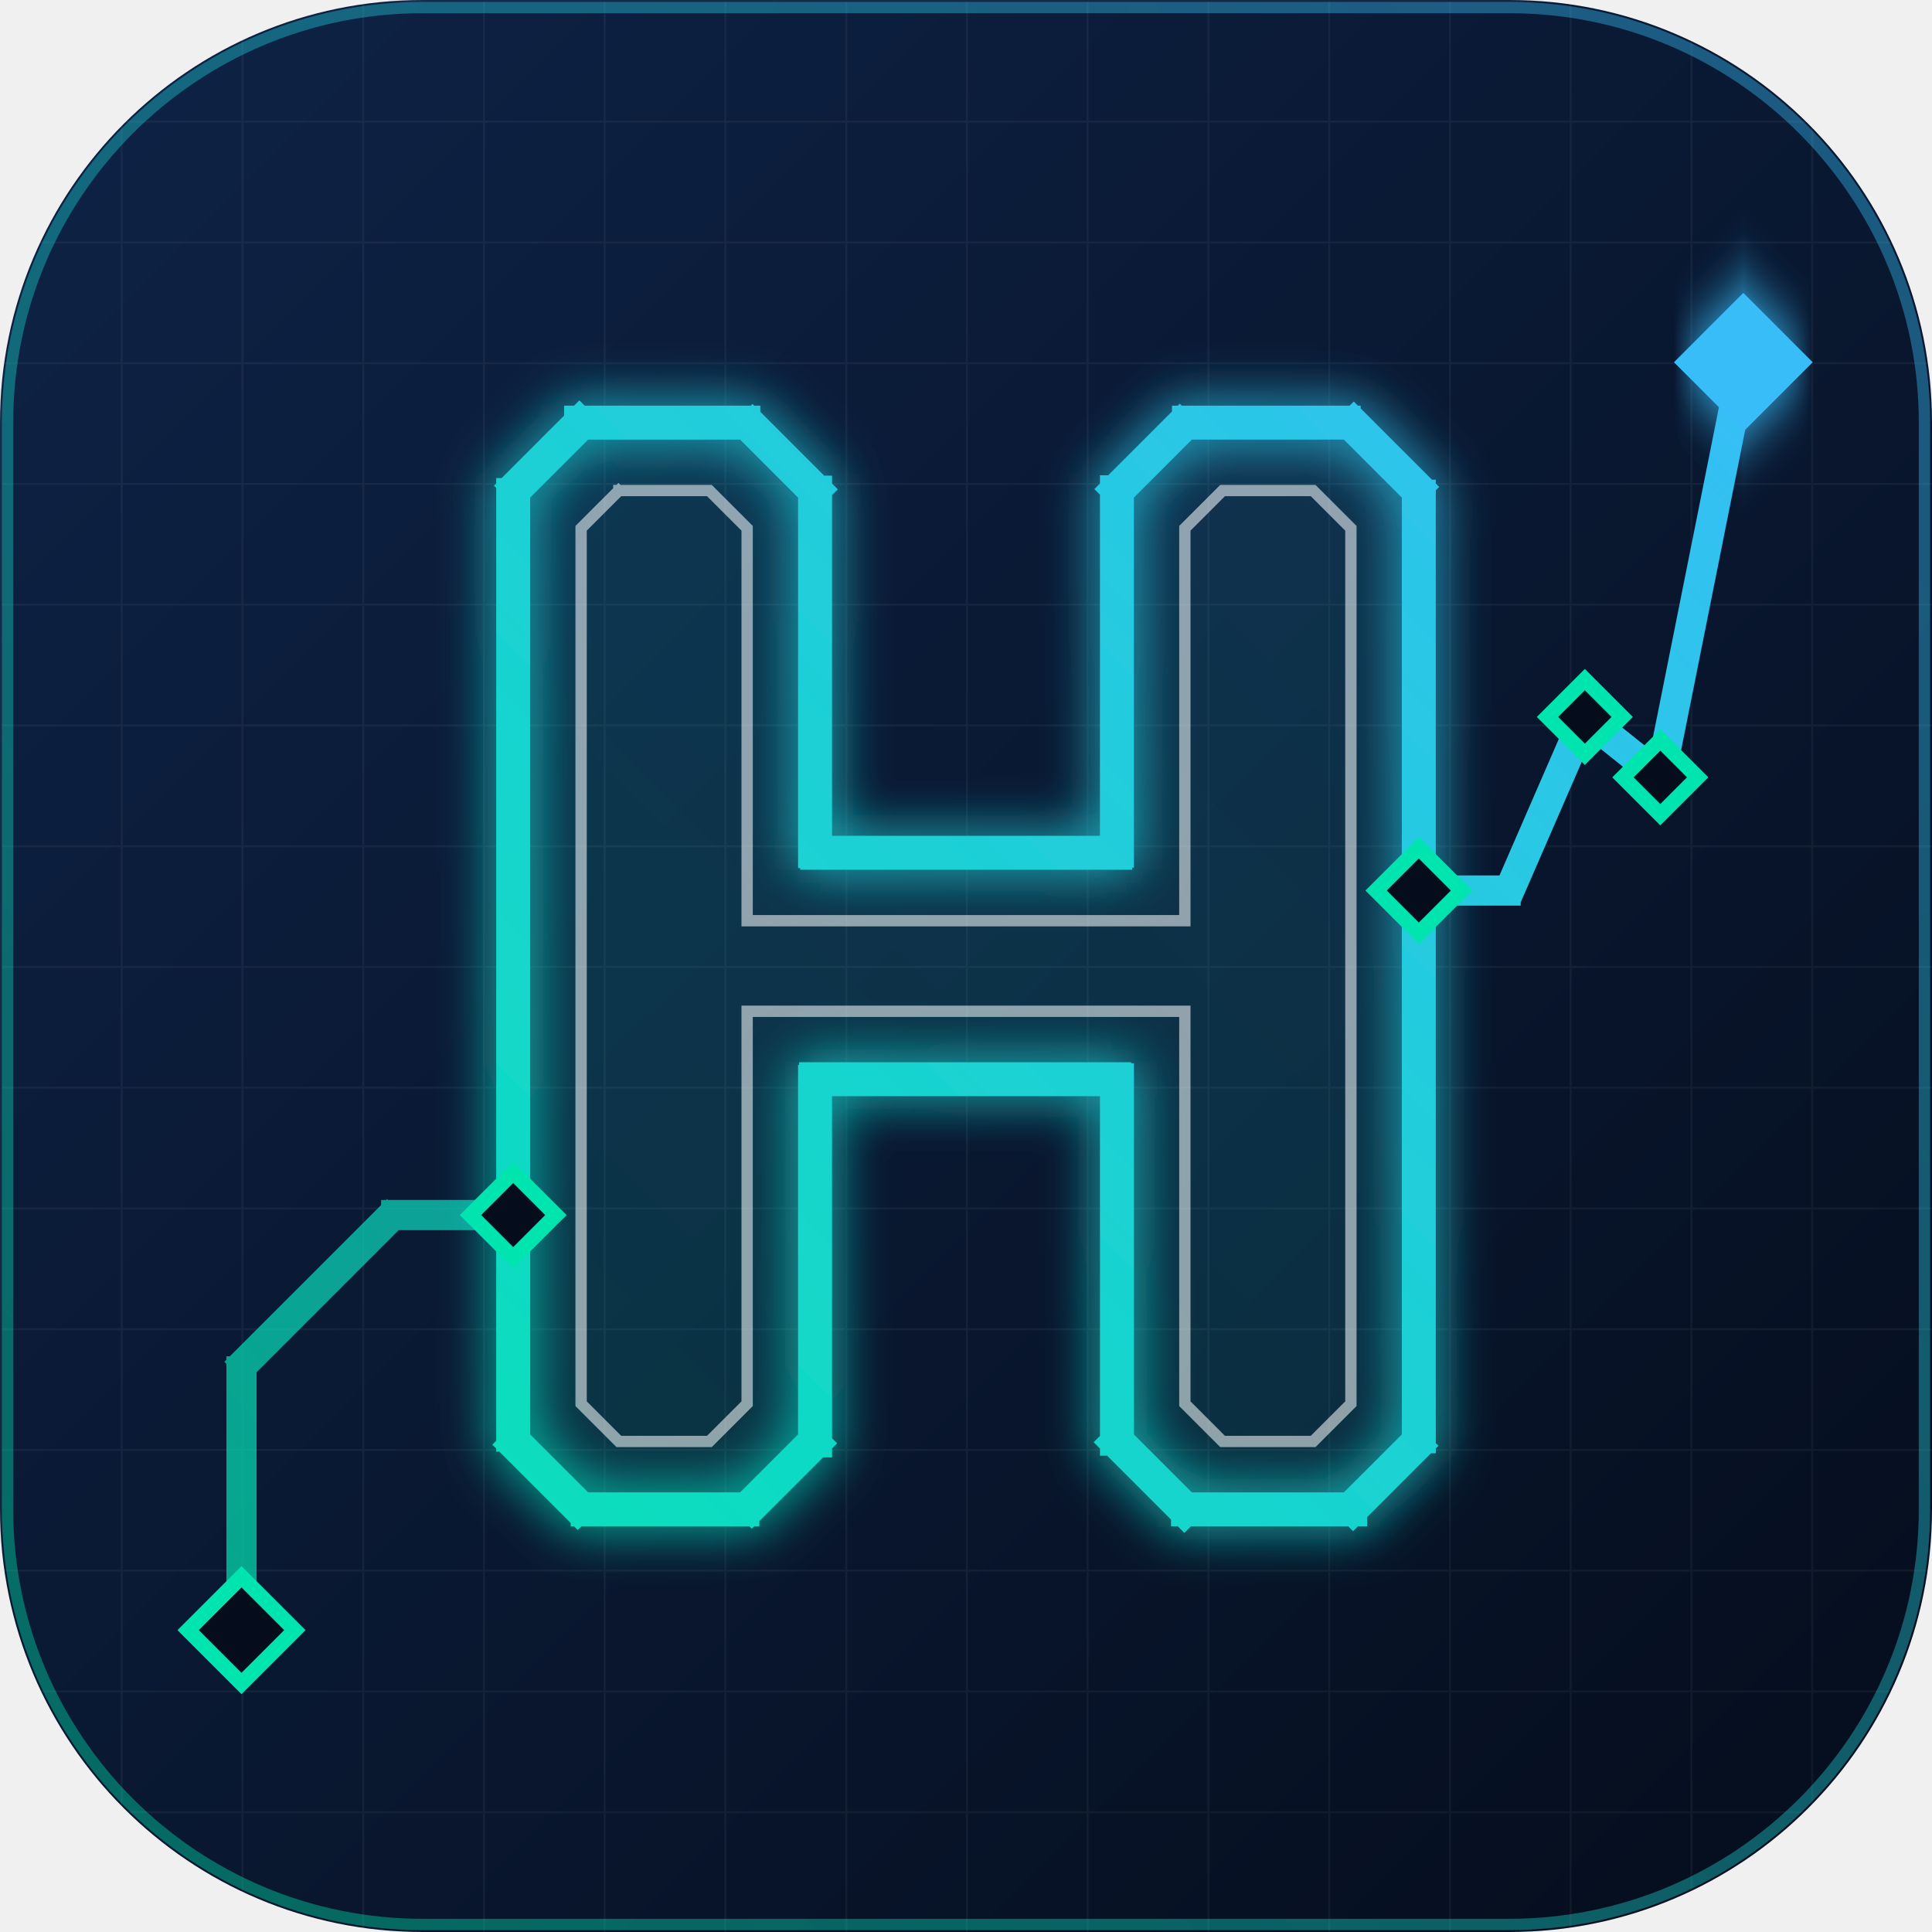
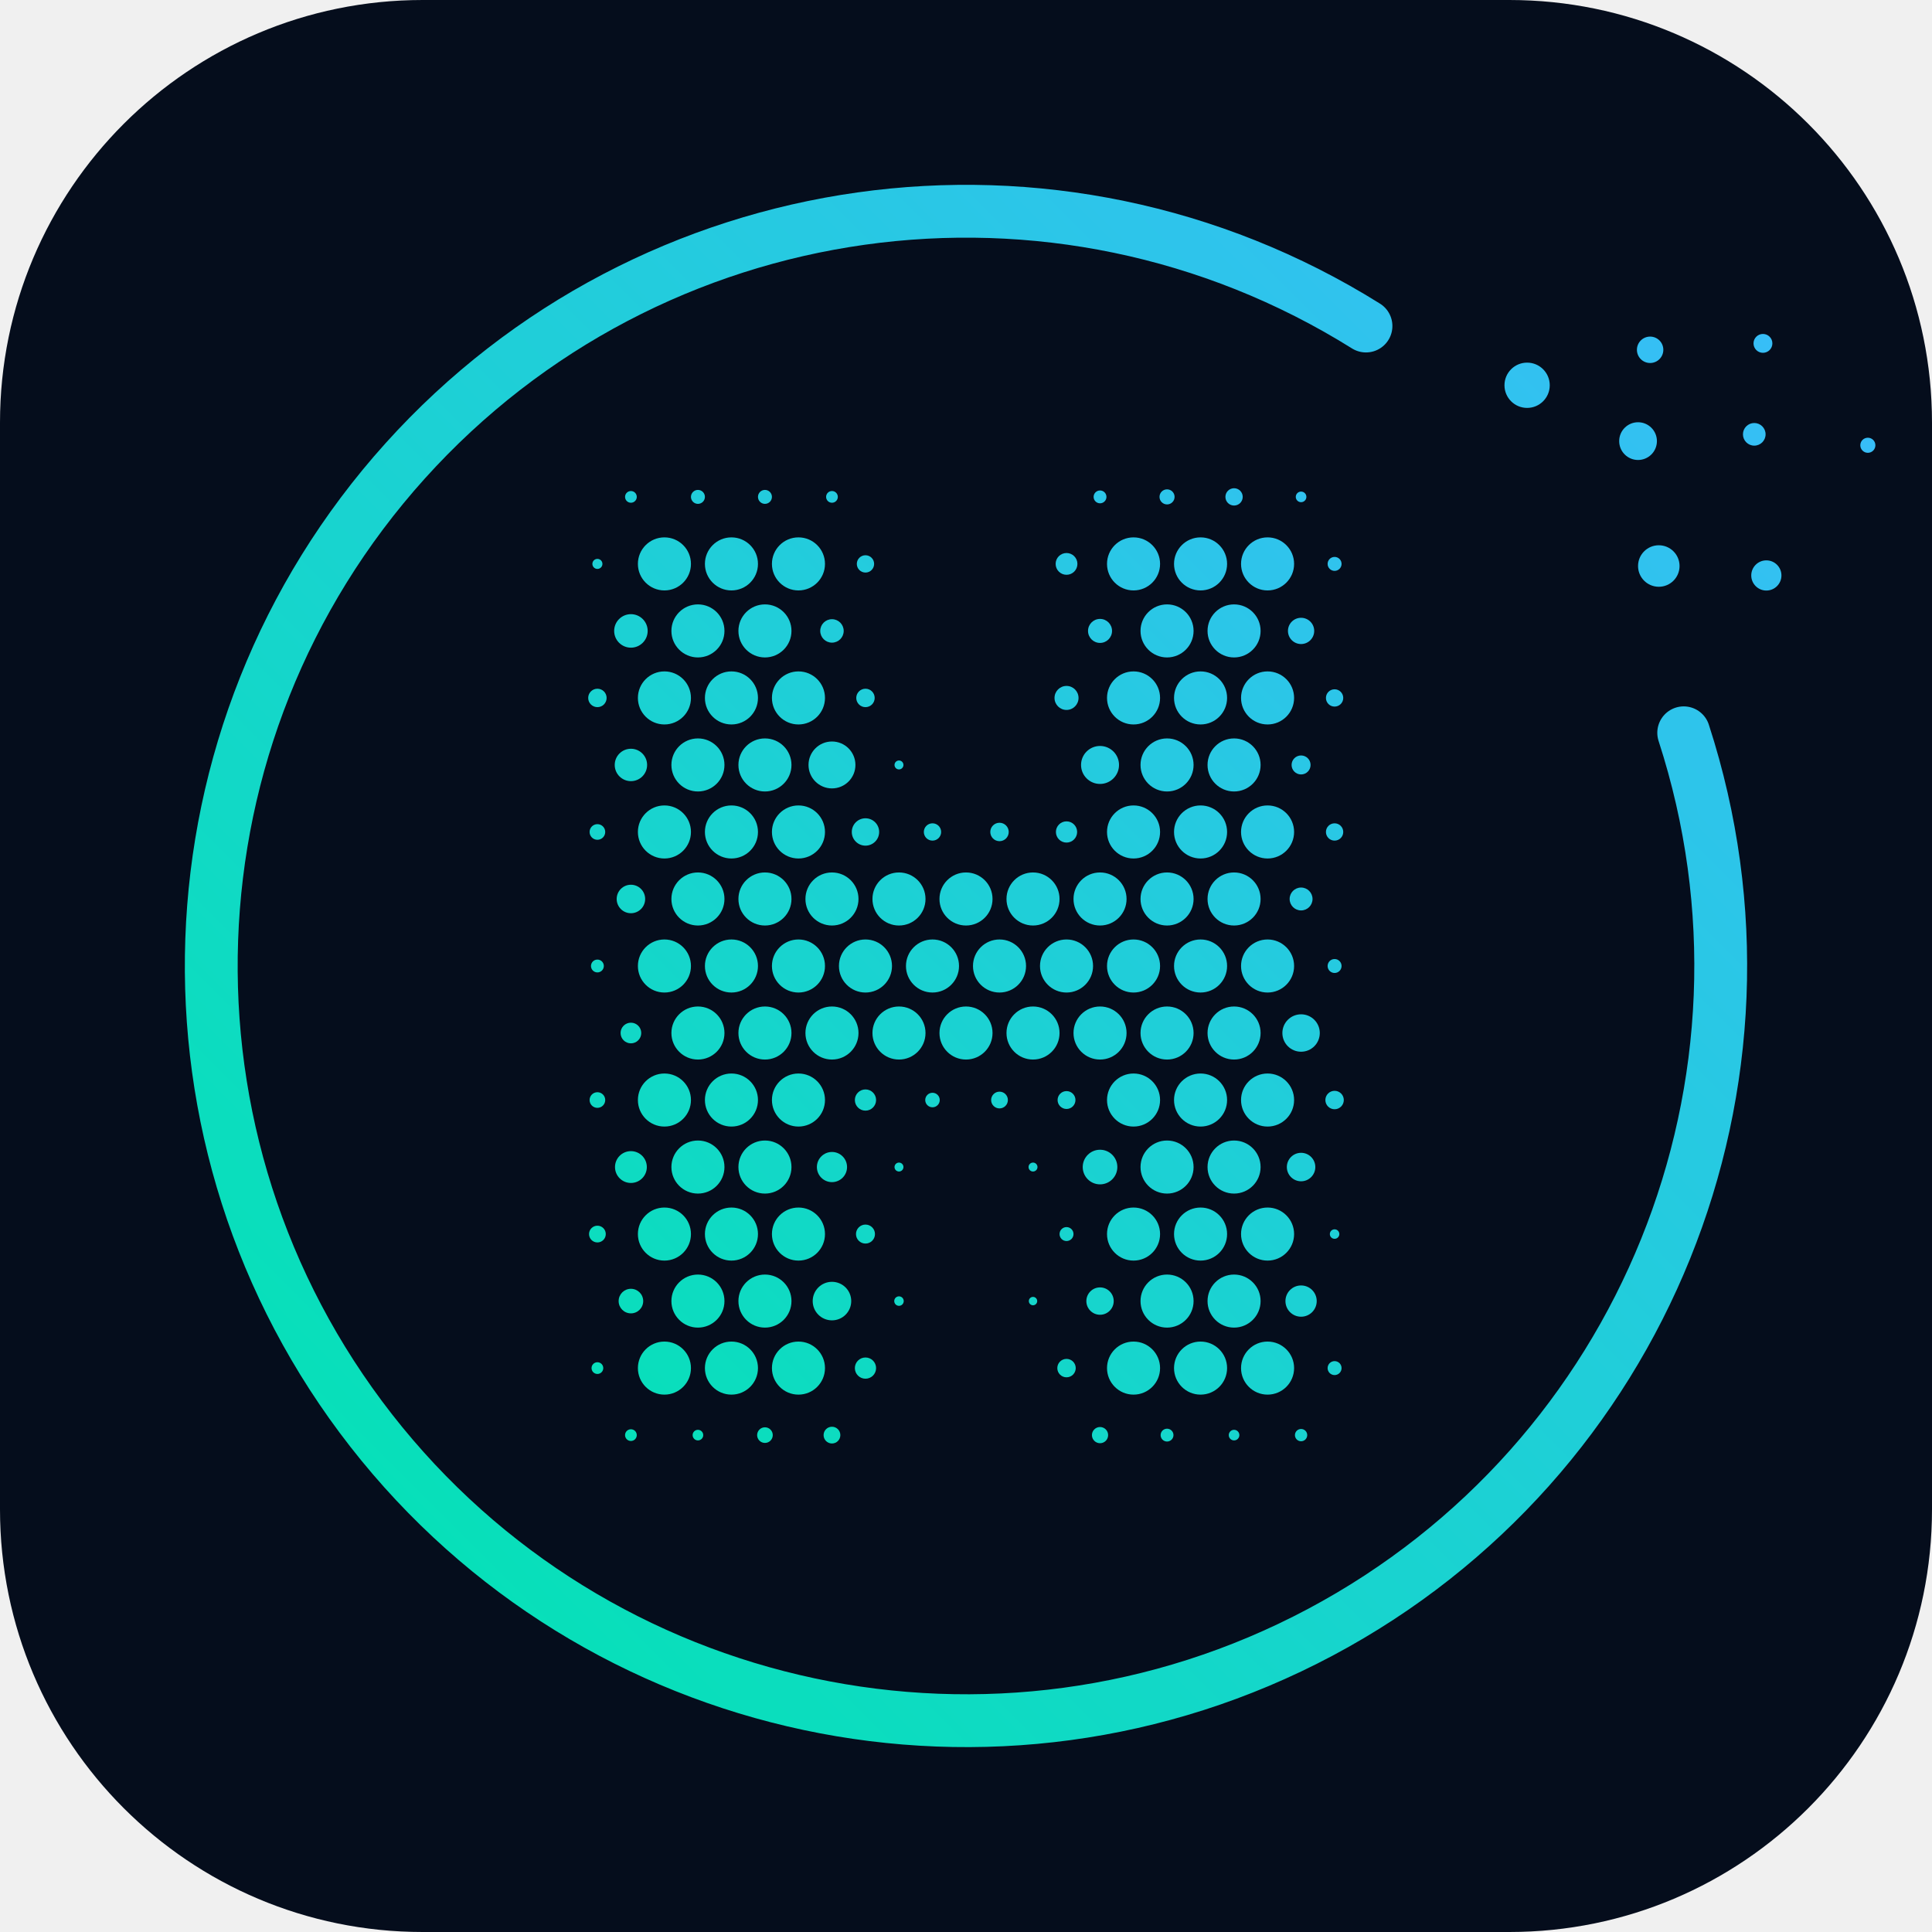
- <svg xmlns="http://www.w3.org/2000/svg" class="hxb6aidam" viewBox="0 0 512 512" width="512" height="512" role="img" aria-label="Herling Analytics">
+ <svg xmlns="http://www.w3.org/2000/svg" viewBox="0 0 512 512" width="512" height="512" role="img" aria-label="Herling Analytics">
  <defs>
-     <linearGradient id="hxb6aidam-g" gradientUnits="userSpaceOnUse" x1="60" y1="460" x2="460" y2="60">
-       <stop offset="0" stop-color="#00e5b0" />
-       <stop offset="1" stop-color="#38bdf8" />
+     <linearGradient id="th0g" gradientUnits="userSpaceOnUse" x1="60" y1="452" x2="452" y2="60">
+       <stop offset="0" stop-color="#00E5B0" />
+       <stop offset="1" stop-color="#38BDF8" />
    </linearGradient>
-     <linearGradient id="hxb6aidam-t" x1="0" y1="0" x2="1" y2="1">
-       <stop offset="0" stop-color="#0e2347" />
-       <stop offset="1" stop-color="#050d1c" />
-     </linearGradient>
-     <pattern id="hxb6aidam-p" width="32" height="32" patternUnits="userSpaceOnUse">
-       <path d="M32 0H0V32" fill="none" stroke="#fff" stroke-opacity=".05" />
-     </pattern>
-     <filter id="hxb6aidam-f" x="-50%" y="-50%" width="200%" height="200%">
-       <feGaussianBlur stdDeviation="7" result="b" />
-       <feMerge>
-         <feMergeNode in="b" />
-         <feMergeNode in="SourceGraphic" />
-       </feMerge>
-     </filter>
-     <filter id="hxb6aidam-f2" x="-50%" y="-50%" width="200%" height="200%">
-       <feGaussianBlur stdDeviation="14" />
-     </filter>
-     <clipPath id="hxb6aidam-c">
-       <rect width="512" height="512" rx="112" />
-     </clipPath>
  </defs>
-   <g class="all">
-     <g class="tile">
-       <rect width="512" height="512" rx="112" fill="url(#hxb6aidam-t)" />
-       <rect width="512" height="512" rx="112" fill="url(#hxb6aidam-p)" />
-       <rect x="2" y="2" width="508" height="508" rx="110" fill="none" stroke="url(#hxb6aidam-g)" stroke-opacity=".4" stroke-width="3" />
+   <rect width="512" height="512" rx="112" fill="#050D1C" />
+   <g fill="url(#th0g)">
+     <g transform="translate(256 256) scale(.74) translate(-256 -256)">
+       <circle cx="136" cy="88" r="2.1" />
+       <circle cx="160" cy="88" r="2.5" />
+       <circle cx="184" cy="88" r="2.5" />
+       <circle cx="208" cy="88" r="2.1" />
+       <circle cx="304" cy="88" r="2.3" />
+       <circle cx="328" cy="88" r="2.7" />
+       <circle cx="352" cy="88" r="3.1" />
+       <circle cx="376" cy="88" r="1.9" />
+       <circle cx="124" cy="112" r="1.8" />
+       <circle cx="148" cy="112" r="9.5" />
+       <circle cx="172" cy="112" r="9.5" />
+       <circle cx="196" cy="112" r="9.5" />
+       <circle cx="220" cy="112" r="3.1" />
+       <circle cx="292" cy="112" r="3.9" />
+       <circle cx="316" cy="112" r="9.5" />
+       <circle cx="340" cy="112" r="9.5" />
+       <circle cx="364" cy="112" r="9.5" />
+       <circle cx="388" cy="112" r="2.5" />
+       <circle cx="136" cy="136" r="6" />
+       <circle cx="160" cy="136" r="9.5" />
+       <circle cx="184" cy="136" r="9.5" />
+       <circle cx="208" cy="136" r="4.2" />
+       <circle cx="304" cy="136" r="4.3" />
+       <circle cx="328" cy="136" r="9.5" />
+       <circle cx="352" cy="136" r="9.5" />
+       <circle cx="376" cy="136" r="4.7" />
+       <circle cx="124" cy="160" r="3.3" />
+       <circle cx="148" cy="160" r="9.5" />
+       <circle cx="172" cy="160" r="9.5" />
+       <circle cx="196" cy="160" r="9.5" />
+       <circle cx="220" cy="160" r="3.3" />
+       <circle cx="292" cy="160" r="4.3" />
+       <circle cx="316" cy="160" r="9.5" />
+       <circle cx="340" cy="160" r="9.5" />
+       <circle cx="364" cy="160" r="9.5" />
+       <circle cx="388" cy="160" r="3.1" />
+       <circle cx="136" cy="184" r="5.8" />
+       <circle cx="160" cy="184" r="9.5" />
+       <circle cx="184" cy="184" r="9.5" />
+       <circle cx="208" cy="184" r="8.4" />
+       <circle cx="232" cy="184" r="1.6" />
+       <circle cx="304" cy="184" r="6.8" />
+       <circle cx="328" cy="184" r="9.5" />
+       <circle cx="352" cy="184" r="9.5" />
+       <circle cx="376" cy="184" r="3.4" />
+       <circle cx="124" cy="208" r="2.8" />
+       <circle cx="148" cy="208" r="9.5" />
+       <circle cx="172" cy="208" r="9.5" />
+       <circle cx="196" cy="208" r="9.5" />
+       <circle cx="220" cy="208" r="4.9" />
+       <circle cx="244" cy="208" r="3.1" />
+       <circle cx="268" cy="208" r="3.3" />
+       <circle cx="292" cy="208" r="3.8" />
+       <circle cx="316" cy="208" r="9.5" />
+       <circle cx="340" cy="208" r="9.5" />
+       <circle cx="364" cy="208" r="9.5" />
+       <circle cx="388" cy="208" r="3.1" />
+       <circle cx="136" cy="232" r="5.1" />
+       <circle cx="160" cy="232" r="9.5" />
+       <circle cx="184" cy="232" r="9.5" />
+       <circle cx="208" cy="232" r="9.5" />
+       <circle cx="232" cy="232" r="9.5" />
+       <circle cx="256" cy="232" r="9.5" />
+       <circle cx="280" cy="232" r="9.5" />
+       <circle cx="304" cy="232" r="9.5" />
+       <circle cx="328" cy="232" r="9.5" />
+       <circle cx="352" cy="232" r="9.5" />
+       <circle cx="376" cy="232" r="4.1" />
+       <circle cx="124" cy="256" r="2.3" />
+       <circle cx="148" cy="256" r="9.5" />
+       <circle cx="172" cy="256" r="9.5" />
+       <circle cx="196" cy="256" r="9.5" />
+       <circle cx="220" cy="256" r="9.5" />
+       <circle cx="244" cy="256" r="9.5" />
+       <circle cx="268" cy="256" r="9.5" />
+       <circle cx="292" cy="256" r="9.5" />
+       <circle cx="316" cy="256" r="9.5" />
+       <circle cx="340" cy="256" r="9.5" />
+       <circle cx="364" cy="256" r="9.5" />
+       <circle cx="388" cy="256" r="2.5" />
+       <circle cx="136" cy="280" r="3.7" />
+       <circle cx="160" cy="280" r="9.5" />
+       <circle cx="184" cy="280" r="9.5" />
+       <circle cx="208" cy="280" r="9.5" />
+       <circle cx="232" cy="280" r="9.5" />
+       <circle cx="256" cy="280" r="9.5" />
+       <circle cx="280" cy="280" r="9.5" />
+       <circle cx="304" cy="280" r="9.5" />
+       <circle cx="328" cy="280" r="9.5" />
+       <circle cx="352" cy="280" r="9.5" />
+       <circle cx="376" cy="280" r="6.7" />
+       <circle cx="124" cy="304" r="2.8" />
+       <circle cx="148" cy="304" r="9.5" />
+       <circle cx="172" cy="304" r="9.5" />
+       <circle cx="196" cy="304" r="9.5" />
+       <circle cx="220" cy="304" r="3.8" />
+       <circle cx="244" cy="304" r="2.6" />
+       <circle cx="268" cy="304" r="3" />
+       <circle cx="292" cy="304" r="3.2" />
+       <circle cx="316" cy="304" r="9.5" />
+       <circle cx="340" cy="304" r="9.5" />
+       <circle cx="364" cy="304" r="9.5" />
+       <circle cx="388" cy="304" r="3.3" />
+       <circle cx="136" cy="328" r="5.7" />
+       <circle cx="160" cy="328" r="9.5" />
+       <circle cx="184" cy="328" r="9.5" />
+       <circle cx="208" cy="328" r="5.4" />
+       <circle cx="232" cy="328" r="1.6" />
+       <circle cx="280" cy="328" r="1.6" />
+       <circle cx="304" cy="328" r="6.2" />
+       <circle cx="328" cy="328" r="9.5" />
+       <circle cx="352" cy="328" r="9.5" />
+       <circle cx="376" cy="328" r="5.1" />
+       <circle cx="124" cy="352" r="3" />
+       <circle cx="148" cy="352" r="9.5" />
+       <circle cx="172" cy="352" r="9.5" />
+       <circle cx="196" cy="352" r="9.5" />
+       <circle cx="220" cy="352" r="3.4" />
+       <circle cx="292" cy="352" r="2.5" />
+       <circle cx="316" cy="352" r="9.5" />
+       <circle cx="340" cy="352" r="9.5" />
+       <circle cx="364" cy="352" r="9.5" />
+       <circle cx="388" cy="352" r="1.7" />
+       <circle cx="136" cy="376" r="4.4" />
+       <circle cx="160" cy="376" r="9.5" />
+       <circle cx="184" cy="376" r="9.5" />
+       <circle cx="208" cy="376" r="6.9" />
+       <circle cx="232" cy="376" r="1.7" />
+       <circle cx="280" cy="376" r="1.5" />
+       <circle cx="304" cy="376" r="4.9" />
+       <circle cx="328" cy="376" r="9.5" />
+       <circle cx="352" cy="376" r="9.5" />
+       <circle cx="376" cy="376" r="5.6" />
+       <circle cx="124" cy="400" r="2.1" />
+       <circle cx="148" cy="400" r="9.5" />
+       <circle cx="172" cy="400" r="9.5" />
+       <circle cx="196" cy="400" r="9.5" />
+       <circle cx="220" cy="400" r="3.8" />
+       <circle cx="292" cy="400" r="3.3" />
+       <circle cx="316" cy="400" r="9.5" />
+       <circle cx="340" cy="400" r="9.5" />
+       <circle cx="364" cy="400" r="9.5" />
+       <circle cx="388" cy="400" r="2.5" />
+       <circle cx="136" cy="424" r="2.1" />
+       <circle cx="160" cy="424" r="1.9" />
+       <circle cx="184" cy="424" r="2.8" />
+       <circle cx="208" cy="424" r="3" />
+       <circle cx="304" cy="424" r="2.9" />
+       <circle cx="328" cy="424" r="2.3" />
+       <circle cx="352" cy="424" r="1.9" />
+       <circle cx="376" cy="424" r="2.2" />
    </g>
-     <g clip-path="url(#hxb6aidam-c)">
-       <path class="fl" d="M154,112 H198 L216,130 V226 H296 V130 L314,112 H358 L376,130 V382 L358,400 H314 L296,382 V286 H216 V382 L198,400 H154 L136,382 V130 Z" fill="url(#hxb6aidam-g)" fill-opacity=".14" />
-       <path class="o2" d="M164,130 H188 L198,140 V244 H314 V140 L324,130 H348 L358,140 V372 L348,382 H324 L314,372 V268 H198 V372 L188,382 H164 L154,372 V140 Z" fill="none" pathLength="1" stroke-dasharray="1" stroke-linecap="square" stroke-linejoin="miter" stroke="#fff" stroke-opacity=".55" stroke-width="3" />
-       <path class="amg" d="M154,112 H198 L216,130 V226 H296 V130 L314,112 H358 L376,130 V382 L358,400 H314 L296,382 V286 H216 V382 L198,400 H154 L136,382 V130 Z" fill="none" stroke="#00e5b0" stroke-width="16" stroke-linejoin="round" filter="url(#hxb6aidam-f2)" opacity="0" />
-       <path class="o1" d="M154,112 H198 L216,130 V226 H296 V130 L314,112 H358 L376,130 V382 L358,400 H314 L296,382 V286 H216 V382 L198,400 H154 L136,382 V130 Z" fill="none" pathLength="1" stroke-dasharray="1" stroke-linecap="square" stroke-linejoin="miter" stroke="url(#hxb6aidam-g)" stroke-width="9" filter="url(#hxb6aidam-f)" />
-       <path class="amp1" d="M154,112 H198 L216,130 V226 H296 V130 L314,112 H358 L376,130 V382 L358,400 H314 L296,382 V286 H216 V382 L198,400 H154 L136,382 V130 Z" fill="none" stroke="#fff" stroke-width="6" stroke-linecap="round" pathLength="1" stroke-dasharray=".04 .96" opacity="0" filter="url(#hxb6aidam-f)" />
-       <path class="amp2" d="M154,112 H198 L216,130 V226 H296 V130 L314,112 H358 L376,130 V382 L358,400 H314 L296,382 V286 H216 V382 L198,400 H154 L136,382 V130 Z" fill="none" stroke="#fff" stroke-width="6" stroke-linecap="round" pathLength="1" stroke-dasharray=".04 .96" opacity="0" filter="url(#hxb6aidam-f)" />
-       <path class="pk1" d="M154,112 H198 L216,130 V226 H296 V130 L314,112 H358 L376,130 V382 L358,400 H314 L296,382 V286 H216 V382 L198,400 H154 L136,382 V130 Z" fill="none" stroke="#fff" stroke-width="6" stroke-linecap="round" pathLength="1" stroke-dasharray=".05 .95" opacity="0" filter="url(#hxb6aidam-f)" />
-       <path class="pk2" d="M154,112 H198 L216,130 V226 H296 V130 L314,112 H358 L376,130 V382 L358,400 H314 L296,382 V286 H216 V382 L198,400 H154 L136,382 V130 Z" fill="none" stroke="#fff" stroke-width="6" stroke-linecap="round" pathLength="1" stroke-dasharray=".05 .95" opacity="0" filter="url(#hxb6aidam-f)" />
-       <path class="tr1" d="M376,236 H400 L420,190 L440,206 L462,96" fill="none" pathLength="1" stroke-dasharray="1" stroke-linecap="square" stroke-linejoin="miter" stroke="url(#hxb6aidam-g)" stroke-width="8" />
-       <path class="amf" d="M376,236 H400 L420,190 L440,206 L462,96" fill="none" stroke="#fff" stroke-width="5" stroke-linecap="round" pathLength="1" stroke-dasharray=".12 .88" opacity="0" filter="url(#hxb6aidam-f)" />
-       <path class="tr2" d="M136,322 H104 L64,362 V432" fill="none" pathLength="1" stroke-dasharray="1" stroke-linecap="square" stroke-linejoin="miter" stroke="url(#hxb6aidam-g)" stroke-width="8" stroke-opacity=".7" />
-       <g transform="translate(136 322) rotate(45)">
-         <rect class="v2" x="-8" y="-8" width="16" height="16" fill="#050d1c" stroke="#00e5b0" stroke-width="4" />
-       </g>
-       <g transform="translate(64 432) rotate(45)">
-         <rect class="n2" x="-10" y="-10" width="20" height="20" fill="#050d1c" stroke="#00e5b0" stroke-width="4" />
-       </g>
-       <g transform="translate(376 236) rotate(45)">
-         <rect class="v1" x="-8" y="-8" width="16" height="16" fill="#050d1c" stroke="#00e5b0" stroke-width="4" />
-       </g>
-       <g transform="translate(420 190) rotate(45)">
-         <rect class="c0" x="-7" y="-7" width="14" height="14" fill="#050d1c" stroke="#00e5b0" stroke-width="4" />
-       </g>
-       <g transform="translate(440 206) rotate(45)">
-         <rect class="c1" x="-7" y="-7" width="14" height="14" fill="#050d1c" stroke="#00e5b0" stroke-width="4" />
-       </g>
-       <g transform="translate(462 96) rotate(45)">
-         <rect class="amh" x="-22" y="-22" width="44" height="44" fill="#38bdf8" filter="url(#hxb6aidam-f2)" opacity="0" />
-       </g>
-       <g transform="translate(462 96) rotate(45)">
-         <rect class="ring" x="-13" y="-13" width="26" height="26" fill="none" stroke="#38bdf8" stroke-width="3" opacity="0" />
-         <rect class="n1" x="-13" y="-13" width="26" height="26" fill="#38bdf8" filter="url(#hxb6aidam-f)" />
-       </g>
-       <g transform="translate(462 96) rotate(45)">
-         <rect class="amr" x="-13" y="-13" width="26" height="26" fill="none" stroke="#38bdf8" stroke-width="3" opacity="0" />
-       </g>
-     </g>
+     <circle cx="404.7" cy="102.1" r="6" />
+     <circle cx="434.1" cy="116.9" r="5" />
+     <circle cx="439.6" cy="150.0" r="5.5" />
+     <circle cx="437.3" cy="92.7" r="3.5" />
+     <circle cx="464.9" cy="115.1" r="3" />
+     <circle cx="468.1" cy="152.5" r="4" />
+     <circle cx="467.2" cy="91.0" r="2.5" />
+     <circle cx="495.0" cy="118.0" r="2" />
  </g>
+   <path d="M446.2,194.2 A200 200 0 1 1 362.0,86.4" fill="none" stroke="url(#th0g)" stroke-width="14" stroke-linecap="round" />
</svg>
